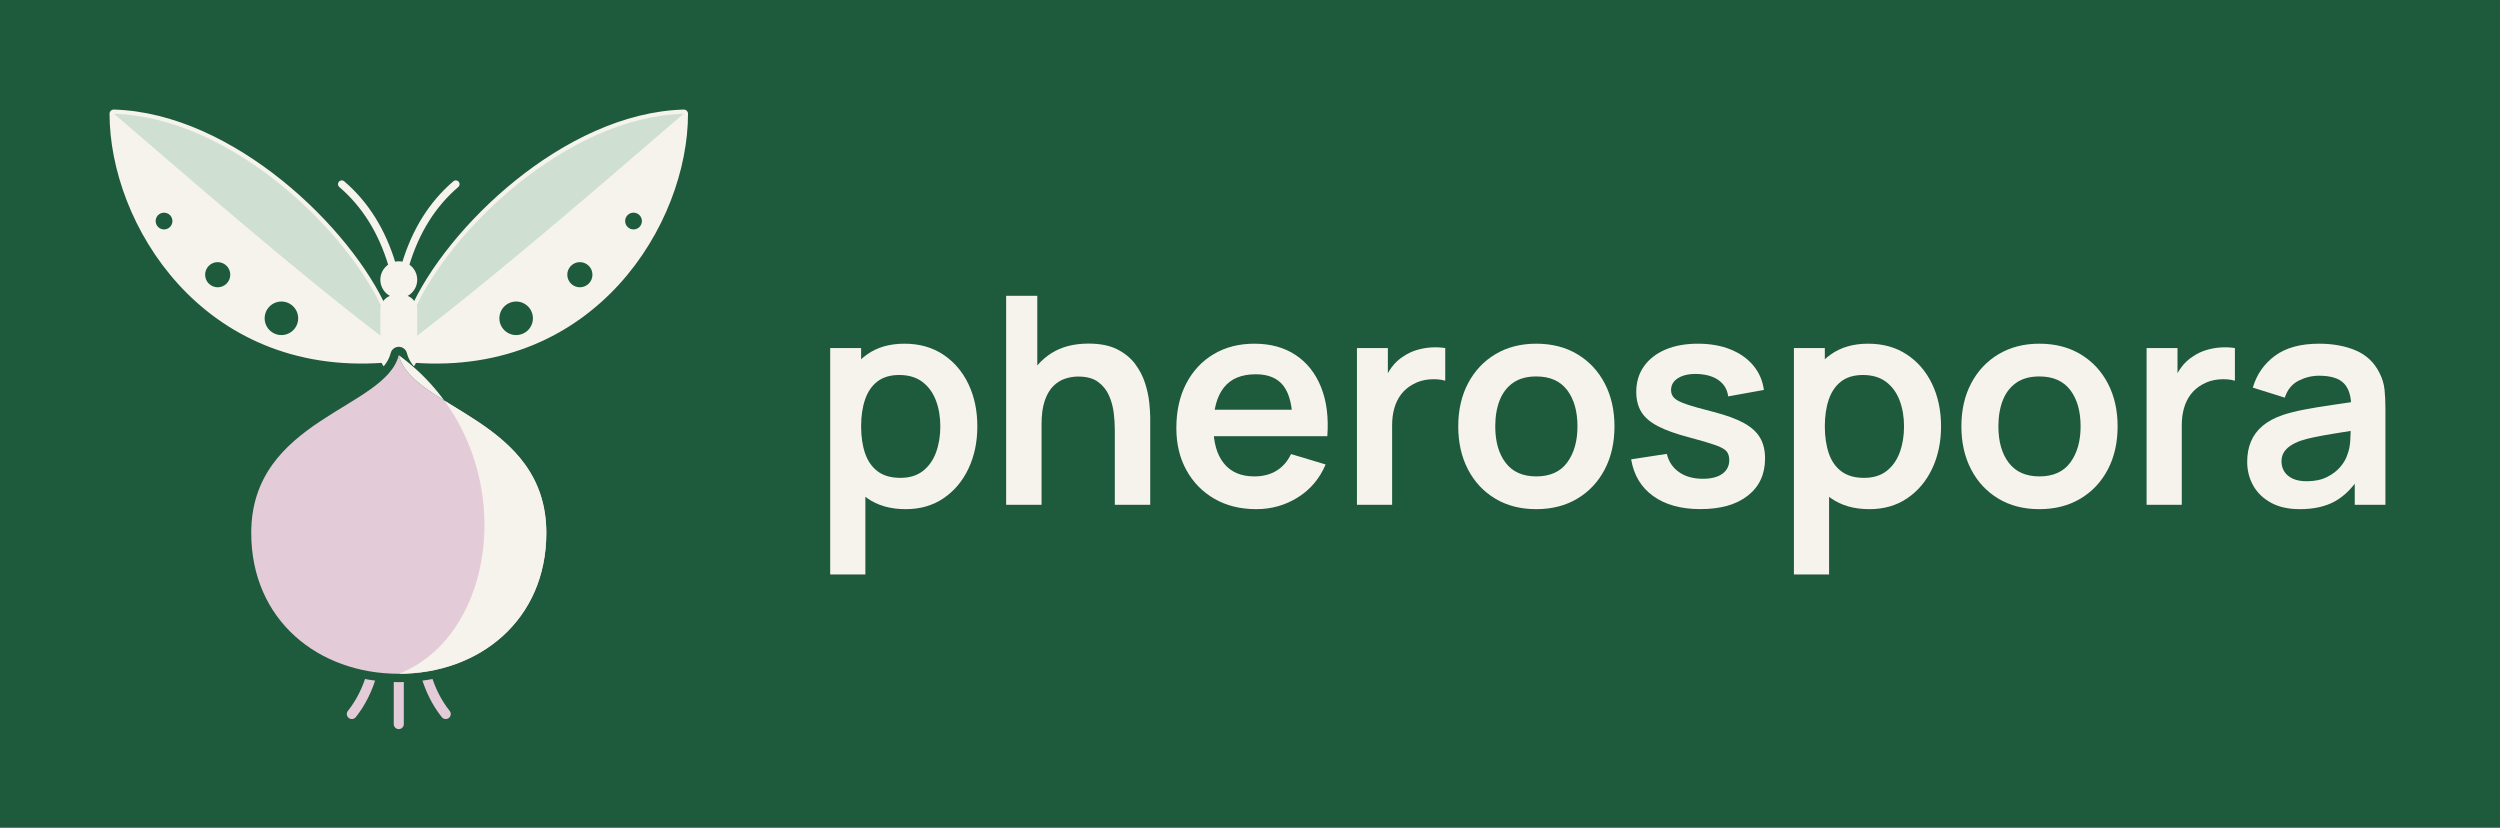
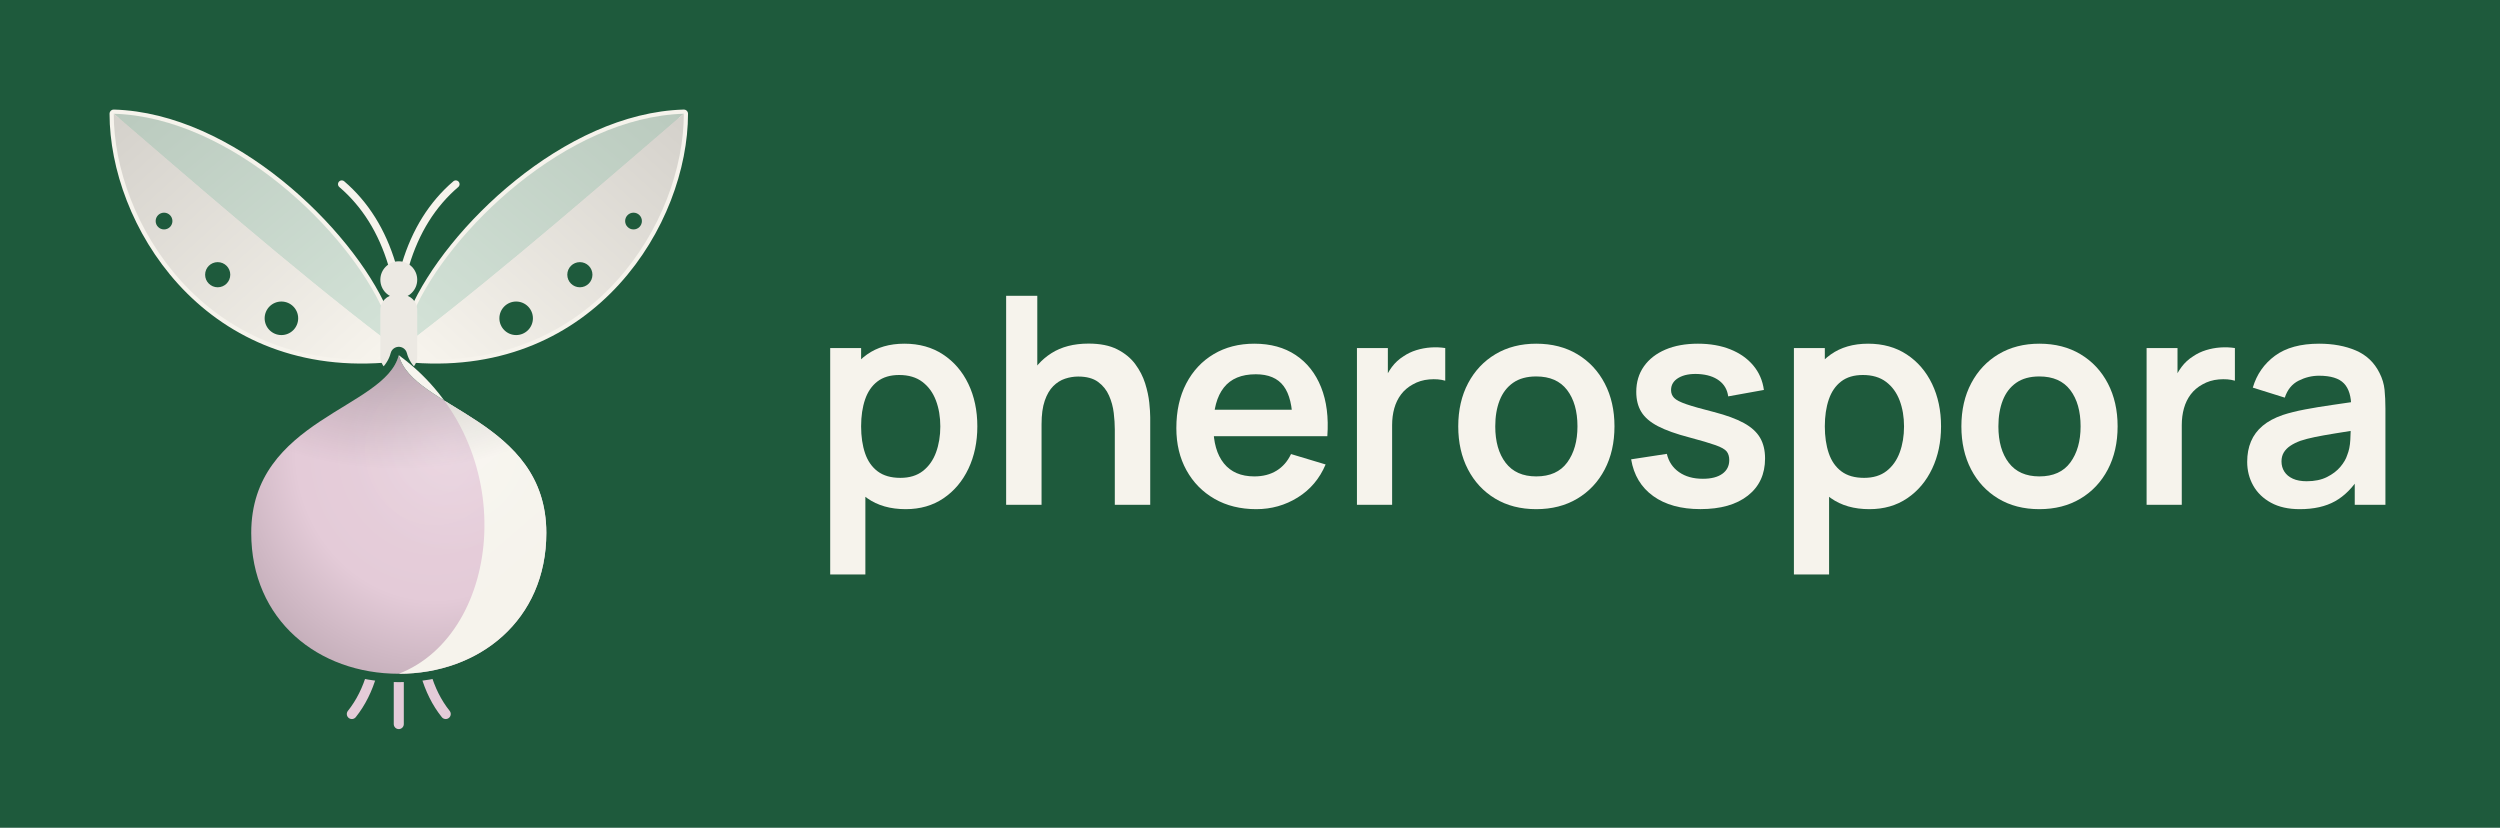
<svg xmlns="http://www.w3.org/2000/svg" viewBox="0 0 1196 396" width="1196" height="396">
  <rect width="1196" height="396" fill="#1E5A3C" />
  <g transform="translate(-14.57 -22.59) scale(0.80214)">
-     <path d="M 247 214 C 226 166, 156 98, 86 96 C 86 160, 140 250, 247 242 Z" fill="#F6F3EC" stroke="#F6F3EC" stroke-width="5" stroke-linejoin="round" />
-     <path d="M 247 214 C 226 166, 156 98, 86 96 C 128 132, 192 188, 247 230 Z" fill="#CFE0D3" />
-     <path d="M 86 96 C 86 160, 140 250, 247 242 L 247 230 C 192 188, 128 132, 86 96 Z" fill="#F6F3EC" />
+     <defs>
+       <linearGradient id="gWd" x1="1" y1="1" x2="0" y2="0">
+         <stop offset="0" stop-color="#F7F4ED" />
+         <stop offset="1" stop-color="#D4D1CB" />
+       </linearGradient>
+       <linearGradient id="gWl" x1="1" y1="1" x2="0" y2="0">
+         <stop offset="0" stop-color="#D3E2D7" />
+         <stop offset="1" stop-color="#BACABE" />
+       </linearGradient>
+       <radialGradient id="gB" cx="0.62" cy="0.30" r="0.85">
+         <stop offset="0" stop-color="#E7D0DC" />
+         <stop offset="0.55" stop-color="#E4CBD8" />
+         <stop offset="1" stop-color="#BBA6B1" />
+       </radialGradient>
+       <linearGradient id="gBl" x1="0" y1="0" x2="0.4" y2="1">
+         <stop offset="0" stop-color="#F7F5EF" />
+         <stop offset="1" stop-color="#F6F3EC" />
+       </linearGradient>
+       <radialGradient id="gS" cx="0.5" cy="0" r="0.6">
+         <stop offset="0" stop-color="#000" stop-opacity="0.22" />
+         <stop offset="1" stop-color="#000" stop-opacity="0" />
+       </radialGradient>
+       <radialGradient id="gH" cx="0.68" cy="0.28" r="0.35">
+         <stop offset="0" stop-color="#FFF" stop-opacity="0.16" />
+         <stop offset="1" stop-color="#FFF" stop-opacity="0" />
+       </radialGradient>
+       <clipPath id="cB">
+         <path d="M 256 240 C 264 272, 344 278, 344 346 C 344 398, 304 430, 256 430 C 208 430, 168 398, 168 346 C 168 278, 248 272, 256 240 Z" />
+       </clipPath>
+     </defs>
+     <path d="M 247 214 C 226 166, 156 98, 86 96 C 86 160, 140 250, 247 242 Z" fill="url(#gWd)" stroke="#F6F3EC" stroke-width="5" stroke-linejoin="round" />
+     <path d="M 247 214 C 226 166, 156 98, 86 96 C 128 132, 192 188, 247 230 Z" fill="url(#gWl)" />
+     <path d="M 86 96 C 86 160, 140 250, 247 242 L 247 230 C 192 188, 128 132, 86 96 Z" fill="url(#gWd)" />
    <circle cx="186" cy="218" r="10" fill="#1E5A3C" />
    <circle cx="148" cy="192" r="7.5" fill="#1E5A3C" />
    <circle cx="116" cy="160" r="5" fill="#1E5A3C" />
    <path d="M 252 186 C 246 166, 236 150, 222 138" stroke="#F6F3EC" stroke-width="4.5" stroke-linecap="round" fill="none" />
    <g transform="translate(512 0) scale(-1 1)">
-       <path d="M 247 214 C 226 166, 156 98, 86 96 C 86 160, 140 250, 247 242 Z" fill="#F6F3EC" stroke="#F6F3EC" stroke-width="5" stroke-linejoin="round" />
-       <path d="M 247 214 C 226 166, 156 98, 86 96 C 128 132, 192 188, 247 230 Z" fill="#CFE0D3" />
-       <path d="M 86 96 C 86 160, 140 250, 247 242 L 247 230 C 192 188, 128 132, 86 96 Z" fill="#F6F3EC" />
+       <path d="M 247 214 C 226 166, 156 98, 86 96 C 86 160, 140 250, 247 242 Z" fill="url(#gWd)" stroke="#F6F3EC" stroke-width="5" stroke-linejoin="round" />
+       <path d="M 247 214 C 226 166, 156 98, 86 96 C 128 132, 192 188, 247 230 Z" fill="url(#gWl)" />
+       <path d="M 86 96 C 86 160, 140 250, 247 242 L 247 230 C 192 188, 128 132, 86 96 Z" fill="url(#gWd)" />
      <circle cx="186" cy="218" r="10" fill="#1E5A3C" />
      <circle cx="148" cy="192" r="7.5" fill="#1E5A3C" />
      <circle cx="116" cy="160" r="5" fill="#1E5A3C" />
      <path d="M 252 186 C 246 166, 236 150, 222 138" stroke="#F6F3EC" stroke-width="4.5" stroke-linecap="round" fill="none" />
    </g>
-     <rect fill="#F6F3EC" x="245" y="204" width="22" height="46" rx="9" />
+     <rect fill="#ECE9E3" x="245" y="204" width="22" height="46" rx="9" />
    <path d="M 240 430 Q 236 444, 228 454 M 256 431 L 256 460 M 272 430 Q 276 444, 284 454" stroke="#E4CBD8" stroke-width="6" stroke-linecap="round" fill="none" />
-     <path d="M 256 240 C 264 272, 344 278, 344 346 C 344 398, 304 430, 256 430 C 208 430, 168 398, 168 346 C 168 278, 248 272, 256 240 Z" fill="#E4CBD8" stroke="#1E5A3C" stroke-width="10" stroke-linejoin="round" paint-order="stroke" />
-     <path d="M 256 240 C 264 272, 344 278, 344 346 C 344 398, 304 430, 256 430 C 318 406, 330 294, 256 240 Z" fill="#F6F3EC" />
-     <circle cx="256" cy="195" r="11" fill="#F6F3EC" />
+     <path d="M 256 240 C 264 272, 344 278, 344 346 C 344 398, 304 430, 256 430 C 208 430, 168 398, 168 346 C 168 278, 248 272, 256 240 Z" fill="none" stroke="#1E5A3C" stroke-width="10" stroke-linejoin="round" />
+     <path d="M 256 240 C 264 272, 344 278, 344 346 C 344 398, 304 430, 256 430 C 208 430, 168 398, 168 346 C 168 278, 248 272, 256 240 Z" fill="url(#gB)" />
+     <path d="M 256 240 C 264 272, 344 278, 344 346 C 344 398, 304 430, 256 430 C 318 406, 330 294, 256 240 Z" fill="url(#gBl)" />
+     <g clip-path="url(#cB)">
+       <rect x="150" y="236" width="212" height="120" fill="url(#gS)" />
+       <path d="M 256 240 C 264 272, 344 278, 344 346 C 344 398, 304 430, 256 430 C 208 430, 168 398, 168 346 C 168 278, 248 272, 256 240 Z" fill="url(#gH)" />
+     </g>
+     <circle cx="256" cy="195" r="11" fill="#ECE9E3" />
  </g>
  <g transform="translate(387.56 241.50)">
    <path transform="translate(0.00 0) scale(0.06944 -0.06944)" d="M658.665 -30Q500.666 -30 393.999 45.167Q287.333 120.333 233.166 249.417Q178.999 378.5 178.999 540.333Q178.999 702.667 232.833 831.583Q286.666 960.5 391.416 1035.25Q496.166 1110 649.666 1110Q802.999 1110 915.749 1035.75Q1028.498 961.5 1090.248 832.917Q1151.998 704.333 1151.998 540.333Q1151.998 378.333 1090.915 249.25Q1029.832 120.167 919.082 45.083Q808.332 -30 658.665 -30ZM138.333 -480V1080H351.33V321.664H380.663V-480ZM622 185.663Q716.167 185.663 776.918 232.997Q837.668 280.331 867.335 360.832Q897.002 441.332 897.002 540.333Q897.002 638.334 866.752 718.668Q836.502 799.002 773.751 846.669Q711 894.337 613.666 894.337Q521.832 894.337 463.832 849.836Q405.831 805.336 378.58 725.418Q351.33 645.501 351.33 540.333Q351.33 435.499 378.497 355.415Q405.664 275.331 465.331 230.497Q524.999 185.663 622 185.663Z" fill="#F6F3EC" />
    <path transform="translate(84.17 0) scale(0.06944 -0.06944)" d="M887.001 0V520.335Q887.001 570.503 879.751 632.503Q872.501 694.504 847.333 752.087Q822.166 809.671 771.666 846.67Q721.165 883.67 634.666 883.67Q588.998 883.67 544.08 868.753Q499.163 853.836 462.83 817.585Q426.496 781.335 404.413 717.501Q382.329 653.667 382.329 555.001L239.331 616.333Q239.331 753.834 292.831 866.084Q346.331 978.334 450.165 1044.5Q553.998 1110.667 706.33 1110.667Q825.83 1110.667 903.913 1071Q981.996 1031.334 1027.996 969.084Q1073.996 906.835 1095.996 836.752Q1117.997 766.669 1124.497 704.085Q1130.997 641.501 1130.997 603V0ZM138.333 0V1440H352.997V681.664H382.329V0Z" fill="#F6F3EC" />
    <path transform="translate(169.65 0) scale(0.06944 -0.06944)" d="M630.665 -30Q466.832 -30 342.999 41.083Q219.166 112.167 149.583 238.083Q80 364 80 528.334Q80 705.334 148.25 835.834Q216.5 966.333 337.416 1038.167Q458.332 1110 617.332 1110Q784.832 1110 902.332 1031.667Q1019.832 953.334 1077.082 810.334Q1134.332 667.334 1120.165 472.668H881.002V560.666Q880.002 737.001 819.001 818.169Q758 899.336 627.332 899.336Q479.498 899.336 407.247 807.669Q334.996 716.001 334.996 540Q334.996 375.665 407.247 285.664Q479.498 195.663 617.332 195.663Q706.333 195.663 770.668 235.33Q835.002 274.998 870.002 349.665L1108.332 278Q1046.498 131.666 916.748 50.833Q786.999 -30 630.665 -30ZM258.997 472.668V654.999H1002.334V472.668Z" fill="#F6F3EC" />
    <path transform="translate(251.88 0) scale(0.06944 -0.06944)" d="M140 0V1080H352.997V817L326.997 851Q347.33 905 380.83 949.666Q414.33 994.333 460.996 1023.333Q500.829 1050.5 549.246 1065.5Q597.663 1080.5 648.663 1084Q699.664 1087.5 748.33 1080V855.004Q699.663 869.17 637.579 863.837Q575.496 858.503 524.662 829.336Q475.162 802.169 443.745 760.251Q412.329 718.334 397.329 664.833Q382.329 611.333 382.329 548.666V0Z" fill="#F6F3EC" />
    <path transform="translate(304.51 0) scale(0.06944 -0.06944)" d="M617.332 -30Q454.832 -30 333.999 43.0Q213.166 116 146.583 244.583Q80 373.167 80 540.333Q80 709.5 148 837.917Q216 966.333 336.916 1038.167Q457.832 1110 617.332 1110Q779.999 1110 901.249 1037.083Q1022.498 964.167 1089.415 835.75Q1156.331 707.333 1156.331 540.333Q1156.331 371.833 1088.915 243.333Q1021.498 114.833 900.165 42.417Q778.832 -30 617.332 -30ZM617.332 195.663Q760.5 195.663 830.918 291.997Q901.335 388.332 901.335 540.333Q901.335 697.168 830.001 790.753Q758.667 884.337 617.332 884.337Q520.331 884.337 457.914 840.67Q395.497 797.003 365.246 719.668Q334.996 642.334 334.996 540.333Q334.996 382.832 406.663 289.248Q478.331 195.663 617.332 195.663Z" fill="#F6F3EC" />
    <path transform="translate(387.22 0) scale(0.06944 -0.06944)" d="M557.333 -29.667Q356.833 -29.667 232.083 60.166Q107.333 149.999 80 313.332L325.996 350.998Q344.663 270.998 409.997 225.164Q475.331 179.33 574.332 179.33Q660.501 179.33 708.251 213.581Q756.002 247.832 756.002 308.333Q756.002 344.833 738.336 367.334Q720.669 389.834 661.835 410.834Q603.001 431.835 481.001 464.335Q345.333 499.668 265.25 541.252Q185.167 582.835 150.25 639.835Q115.333 696.835 115.333 778.001Q115.333 879.001 168 953.75Q220.667 1028.5 316.083 1069.25Q411.5 1110 540.333 1110Q665.999 1110 763.582 1070.917Q861.166 1031.833 921.332 960.083Q981.499 888.333 994.666 791.333L748.669 747.001Q739.669 815.835 686.085 855.919Q632.5 896.003 544.332 901.003Q459.331 905.503 407.164 875.169Q354.996 844.835 354.996 790.334Q354.996 758.5 376.08 736.583Q397.163 714.666 460.413 692.999Q523.664 671.333 649.997 639.333Q779.498 605.832 856.665 563.416Q933.832 520.999 968.249 462.082Q1002.665 403.166 1002.665 319.333Q1002.665 156.5 884.332 63.416Q765.999 -29.667 557.333 -29.667Z" fill="#F6F3EC" />
    <path transform="translate(461.04 0) scale(0.06944 -0.06944)" d="M658.665 -30Q500.666 -30 393.999 45.167Q287.333 120.333 233.166 249.417Q178.999 378.5 178.999 540.333Q178.999 702.667 232.833 831.583Q286.666 960.5 391.416 1035.25Q496.166 1110 649.666 1110Q802.999 1110 915.749 1035.75Q1028.498 961.5 1090.248 832.917Q1151.998 704.333 1151.998 540.333Q1151.998 378.333 1090.915 249.25Q1029.832 120.167 919.082 45.083Q808.332 -30 658.665 -30ZM138.333 -480V1080H351.33V321.664H380.663V-480ZM622 185.663Q716.167 185.663 776.918 232.997Q837.668 280.331 867.335 360.832Q897.002 441.332 897.002 540.333Q897.002 638.334 866.752 718.668Q836.502 799.002 773.751 846.669Q711 894.337 613.666 894.337Q521.832 894.337 463.832 849.836Q405.831 805.336 378.58 725.418Q351.33 645.501 351.33 540.333Q351.33 435.499 378.497 355.415Q405.664 275.331 465.331 230.497Q524.999 185.663 622 185.663Z" fill="#F6F3EC" />
    <path transform="translate(545.21 0) scale(0.06944 -0.06944)" d="M617.332 -30Q454.832 -30 333.999 43.0Q213.166 116 146.583 244.583Q80 373.167 80 540.333Q80 709.5 148 837.917Q216 966.333 336.916 1038.167Q457.832 1110 617.332 1110Q779.999 1110 901.249 1037.083Q1022.498 964.167 1089.415 835.75Q1156.331 707.333 1156.331 540.333Q1156.331 371.833 1088.915 243.333Q1021.498 114.833 900.165 42.417Q778.832 -30 617.332 -30ZM617.332 195.663Q760.5 195.663 830.918 291.997Q901.335 388.332 901.335 540.333Q901.335 697.168 830.001 790.753Q758.667 884.337 617.332 884.337Q520.331 884.337 457.914 840.67Q395.497 797.003 365.246 719.668Q334.996 642.334 334.996 540.333Q334.996 382.832 406.663 289.248Q478.331 195.663 617.332 195.663Z" fill="#F6F3EC" />
    <path transform="translate(629.65 0) scale(0.06944 -0.06944)" d="M140 0V1080H352.997V817L326.997 851Q347.33 905 380.83 949.666Q414.33 994.333 460.996 1023.333Q500.829 1050.5 549.246 1065.5Q597.663 1080.5 648.663 1084Q699.664 1087.5 748.33 1080V855.004Q699.663 869.17 637.579 863.837Q575.496 858.503 524.662 829.336Q475.162 802.169 443.745 760.251Q412.329 718.334 397.329 664.833Q382.329 611.333 382.329 548.666V0Z" fill="#F6F3EC" />
    <path transform="translate(681.94 0) scale(0.06944 -0.06944)" d="M442.334 -30Q324.667 -30 243.75 14.417Q162.833 58.833 121.417 132.917Q80 207 80 296Q80 374.333 106.084 436.417Q132.167 498.5 186.251 544.083Q240.335 589.666 325.668 618.999Q391.335 640.499 478.419 657.083Q565.503 673.666 668.169 688.249Q770.836 702.832 883.334 719.665L796.669 671.333Q797.502 783.168 746.752 836.252Q696.001 889.337 574.666 889.337Q501.998 889.337 434.081 855.086Q366.164 820.835 338.997 738.334L118.667 807.333Q158.833 944 271.583 1027Q384.333 1110 575.333 1110Q719.5 1110 828.666 1063.166Q937.832 1016.333 991.332 908.999Q1020.332 852.333 1026.332 792.833Q1032.332 733.333 1032.332 662.667V0H821.002V234.335L856.002 195.669Q783.002 79.168 685.418 24.584Q587.834 -30 442.334 -30ZM489.999 162.331Q572 162.331 629.834 191.414Q687.668 220.498 722.335 262.082Q757.002 303.667 768.669 341.335Q787.502 387.335 790.419 446.752Q793.335 506.169 793.335 543.335L867.335 521.002Q757.669 503.502 679.586 490.835Q601.502 478.169 545.834 466.752Q490.166 455.335 446.999 441.002Q405.498 425.669 376.415 405.918Q347.331 386.168 331.83 360.001Q316.33 333.834 316.33 299Q316.33 259.499 336.08 228.582Q355.83 197.665 394.414 179.998Q432.998 162.331 489.999 162.331Z" fill="#F6F3EC" />
  </g>
</svg>
